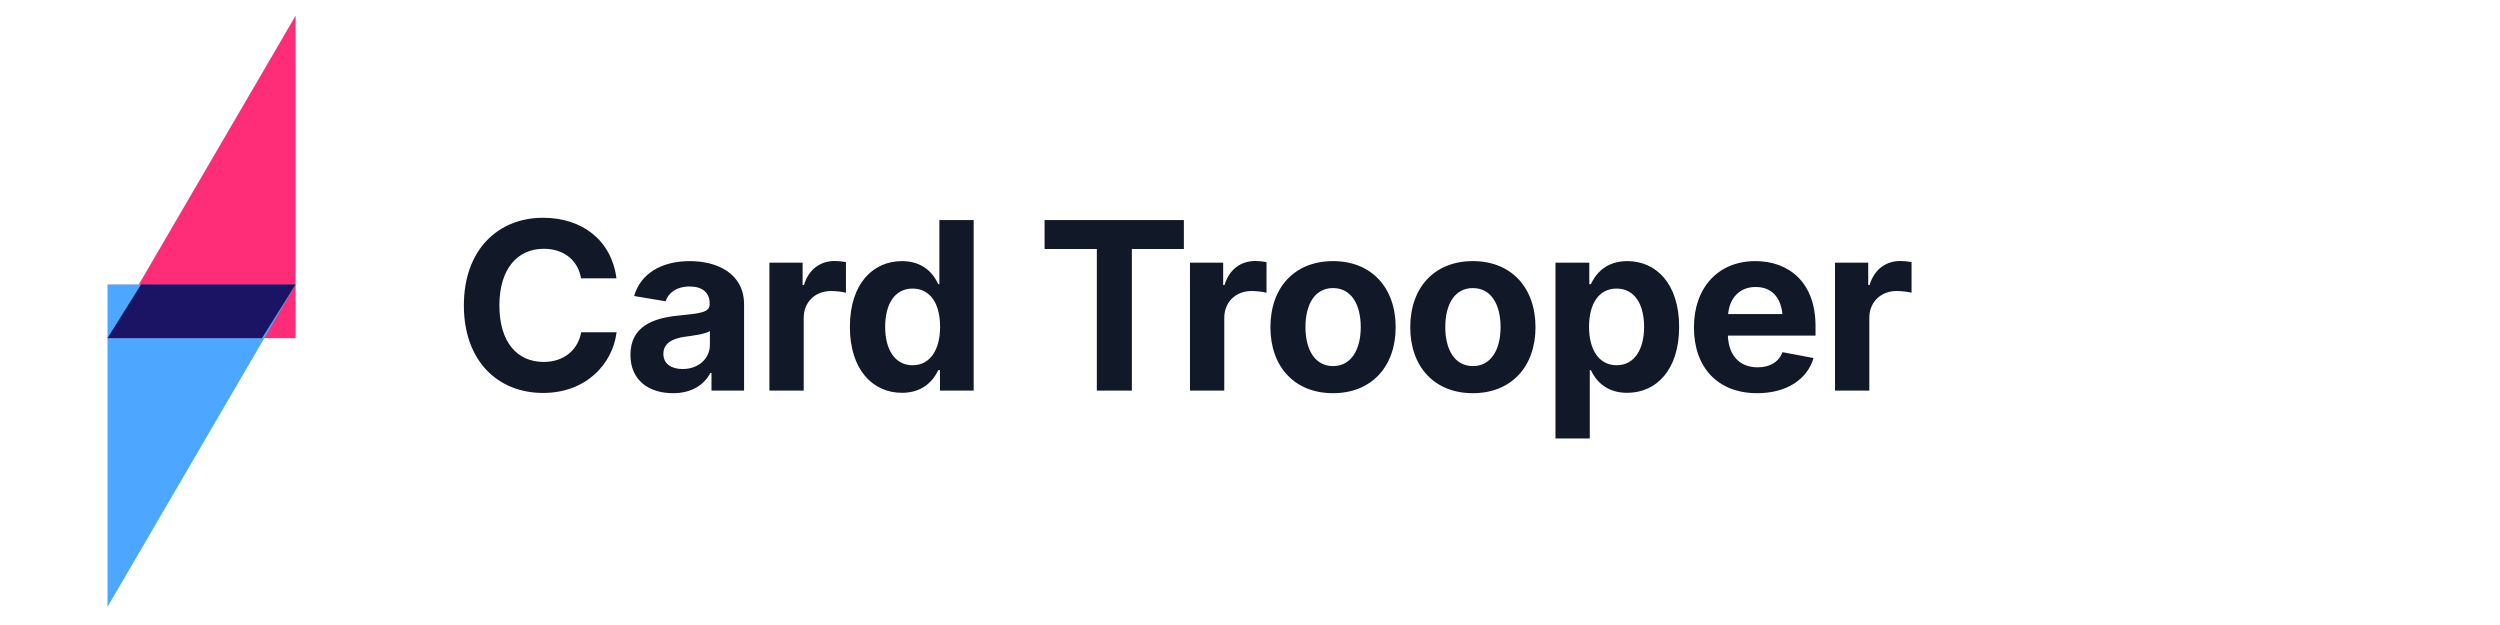
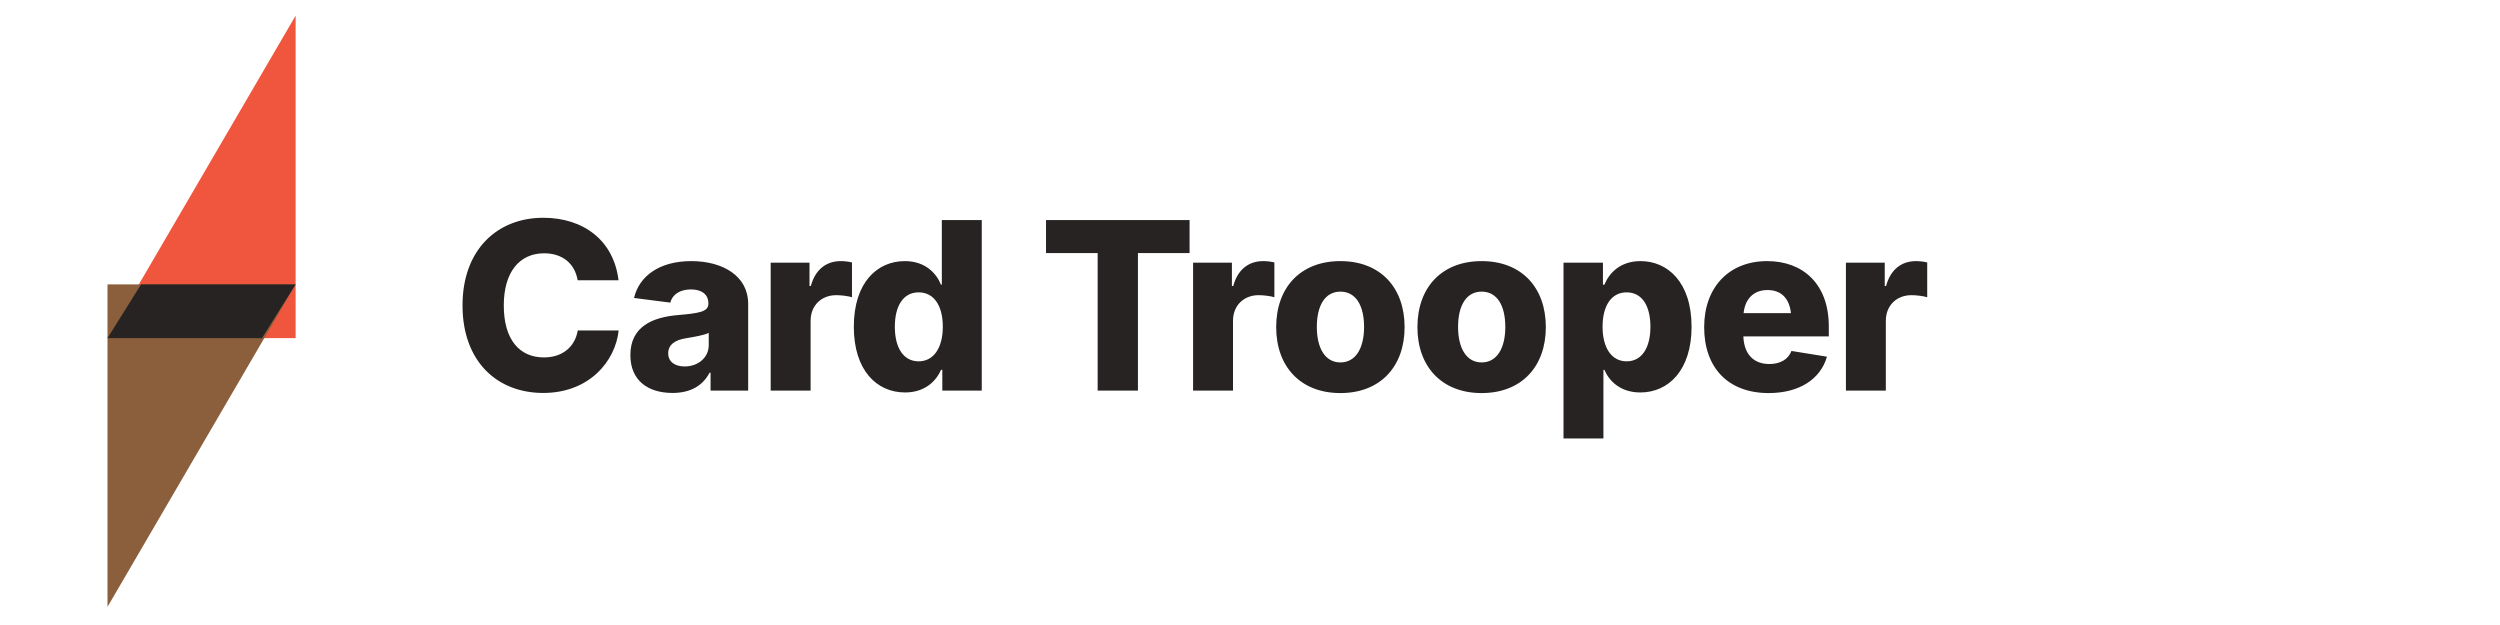
<svg xmlns="http://www.w3.org/2000/svg" viewBox="0 0 320 80" fill="none">
  <g transform="translate(0, 2) scale(0.86)">
-     <path d="M44 0L16 48h28z" fill="#FF2D78" />
-     <path d="M16 40h28L16 88z" fill="#4DA6FF" />
-     <path d="M21 40h23L39 48H16z" fill="#1B1464" />
+     <path d="M44 0L16 48h28z" fill="#F0553D" />
+     <path d="M16 40h28L16 88z" fill="#8B5E3C" />
+     <path d="M21 40h23L39 48H16z" fill="#262322" />
  </g>
-   <text x="58" y="50" font-family="Outfit, -apple-system, sans-serif" font-weight="700" font-size="30" letter-spacing="-0.5" fill="#111827">Card Trooper</text>
+   <text x="58" y="50" font-family="Manrope, -apple-system, sans-serif" font-weight="800" font-size="30" letter-spacing="-0.5" fill="#262322">Card Trooper</text>
</svg>
